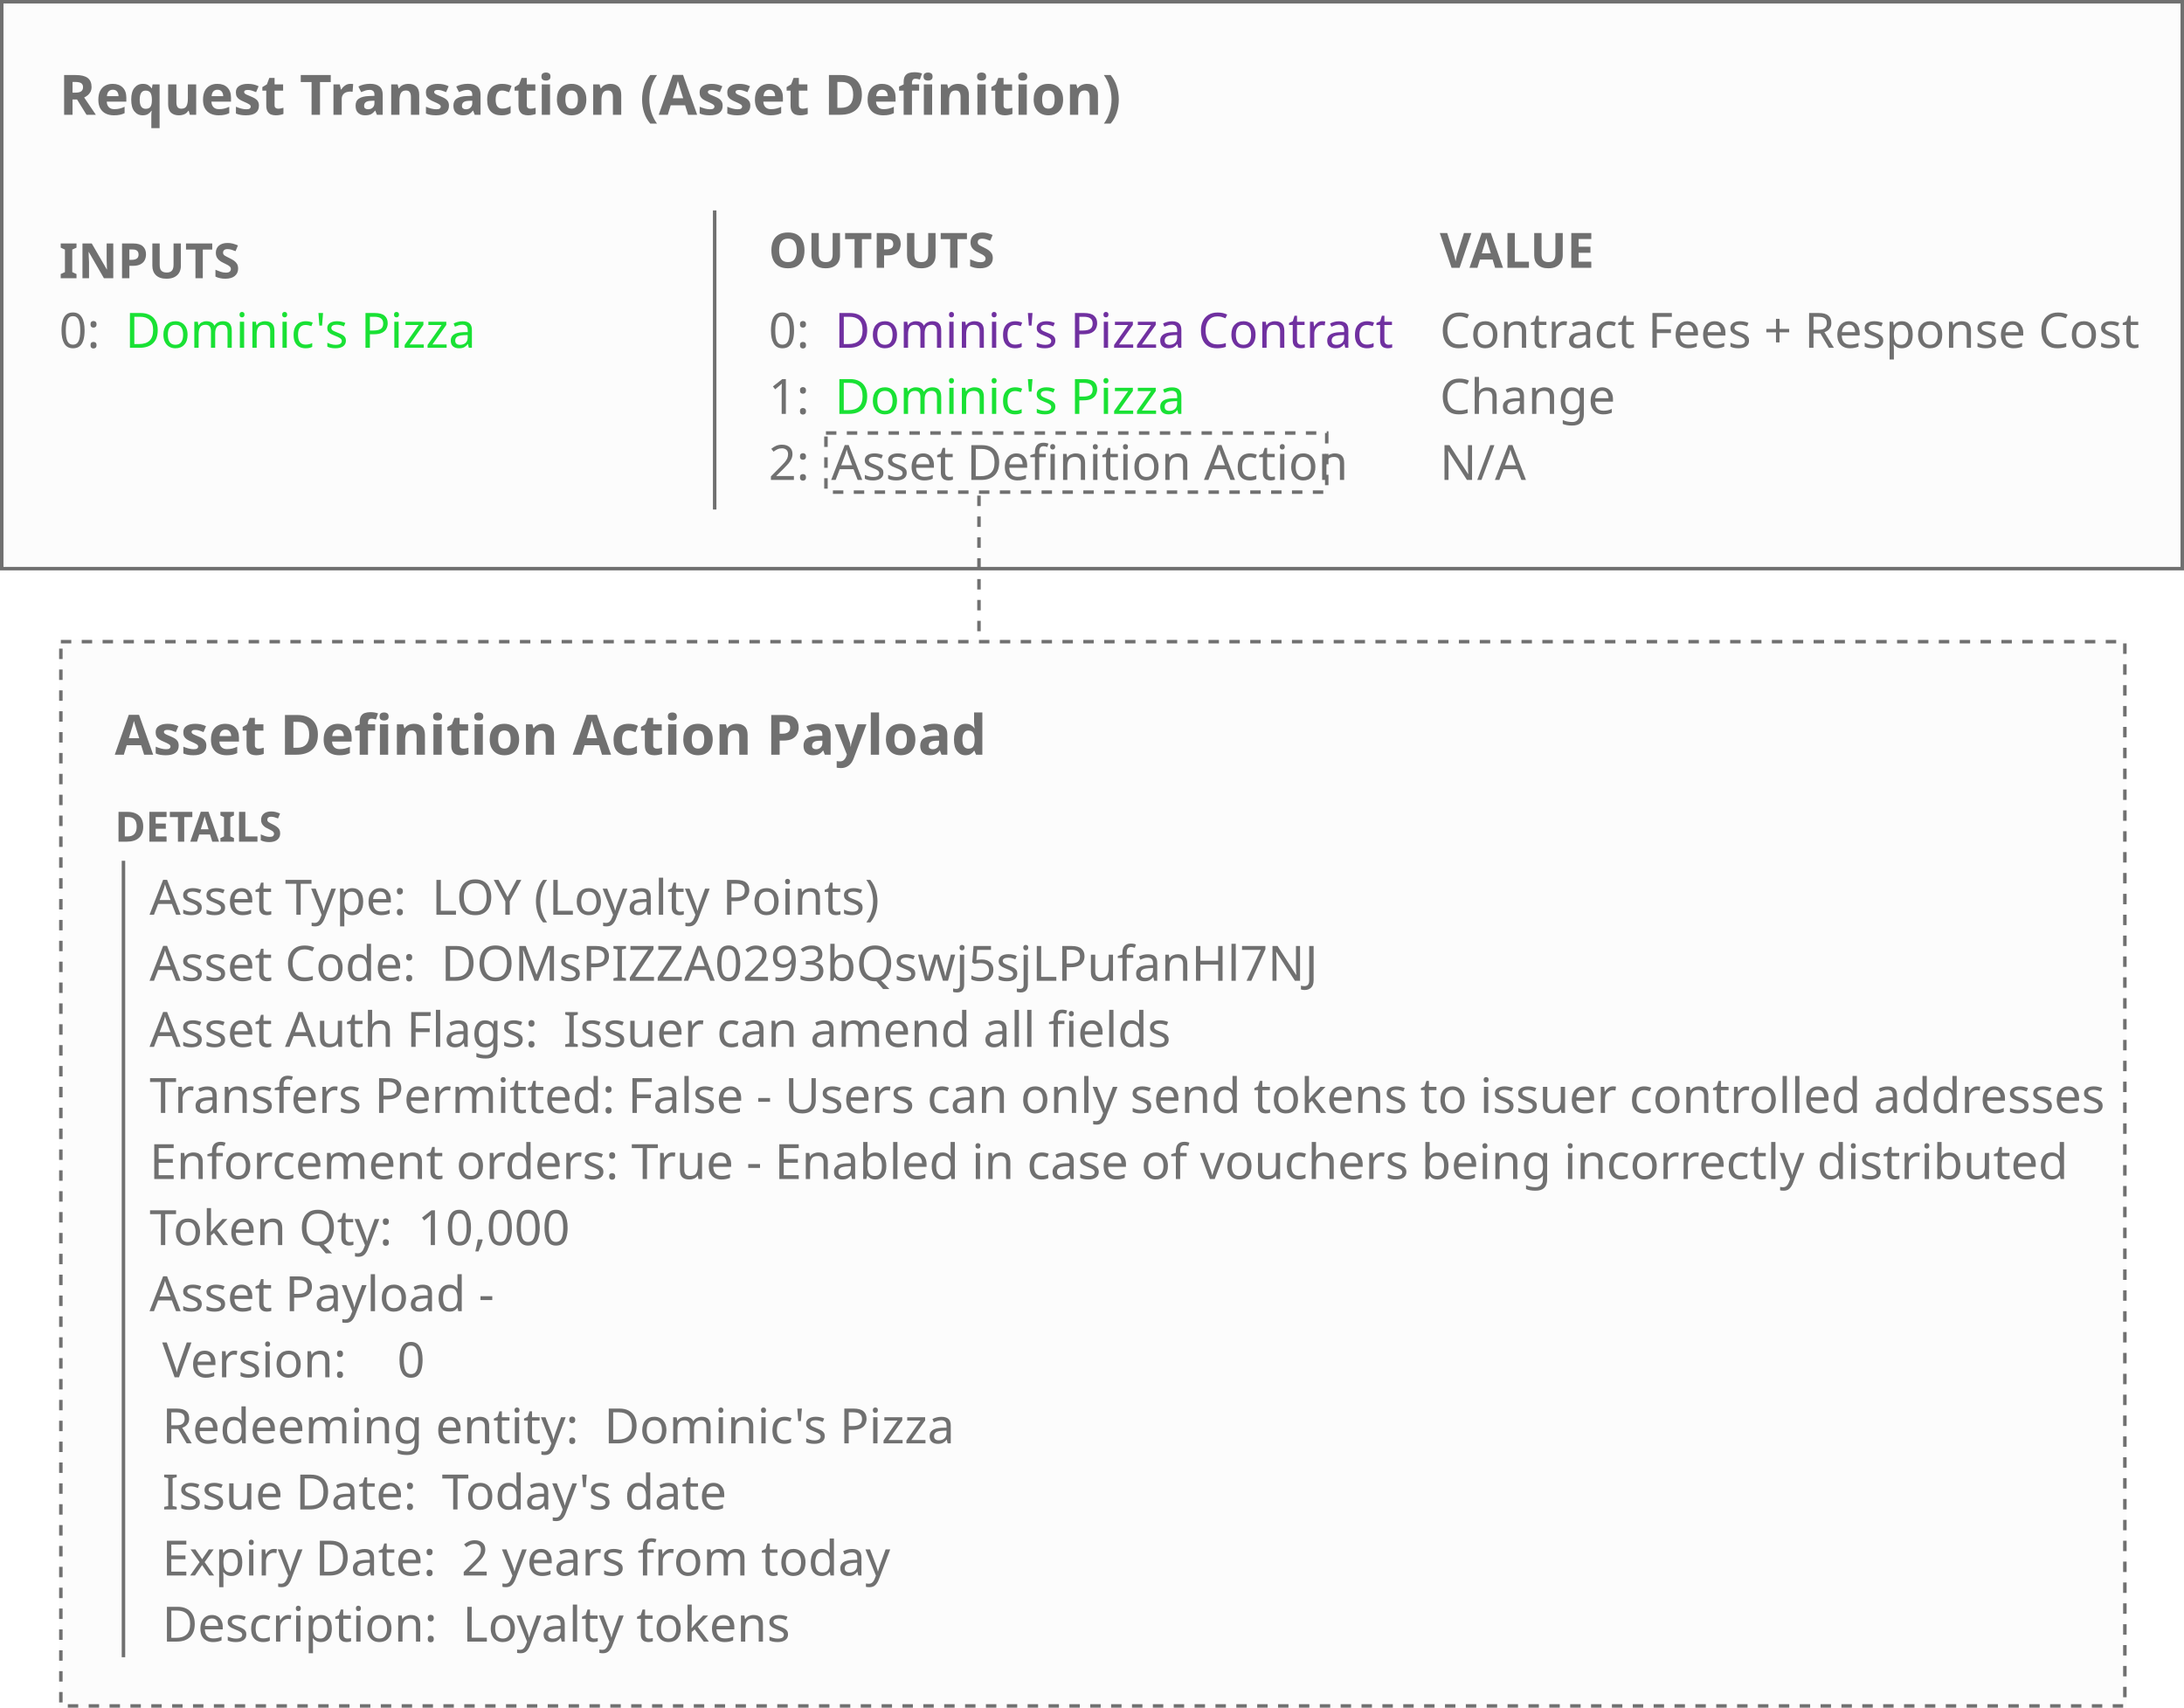
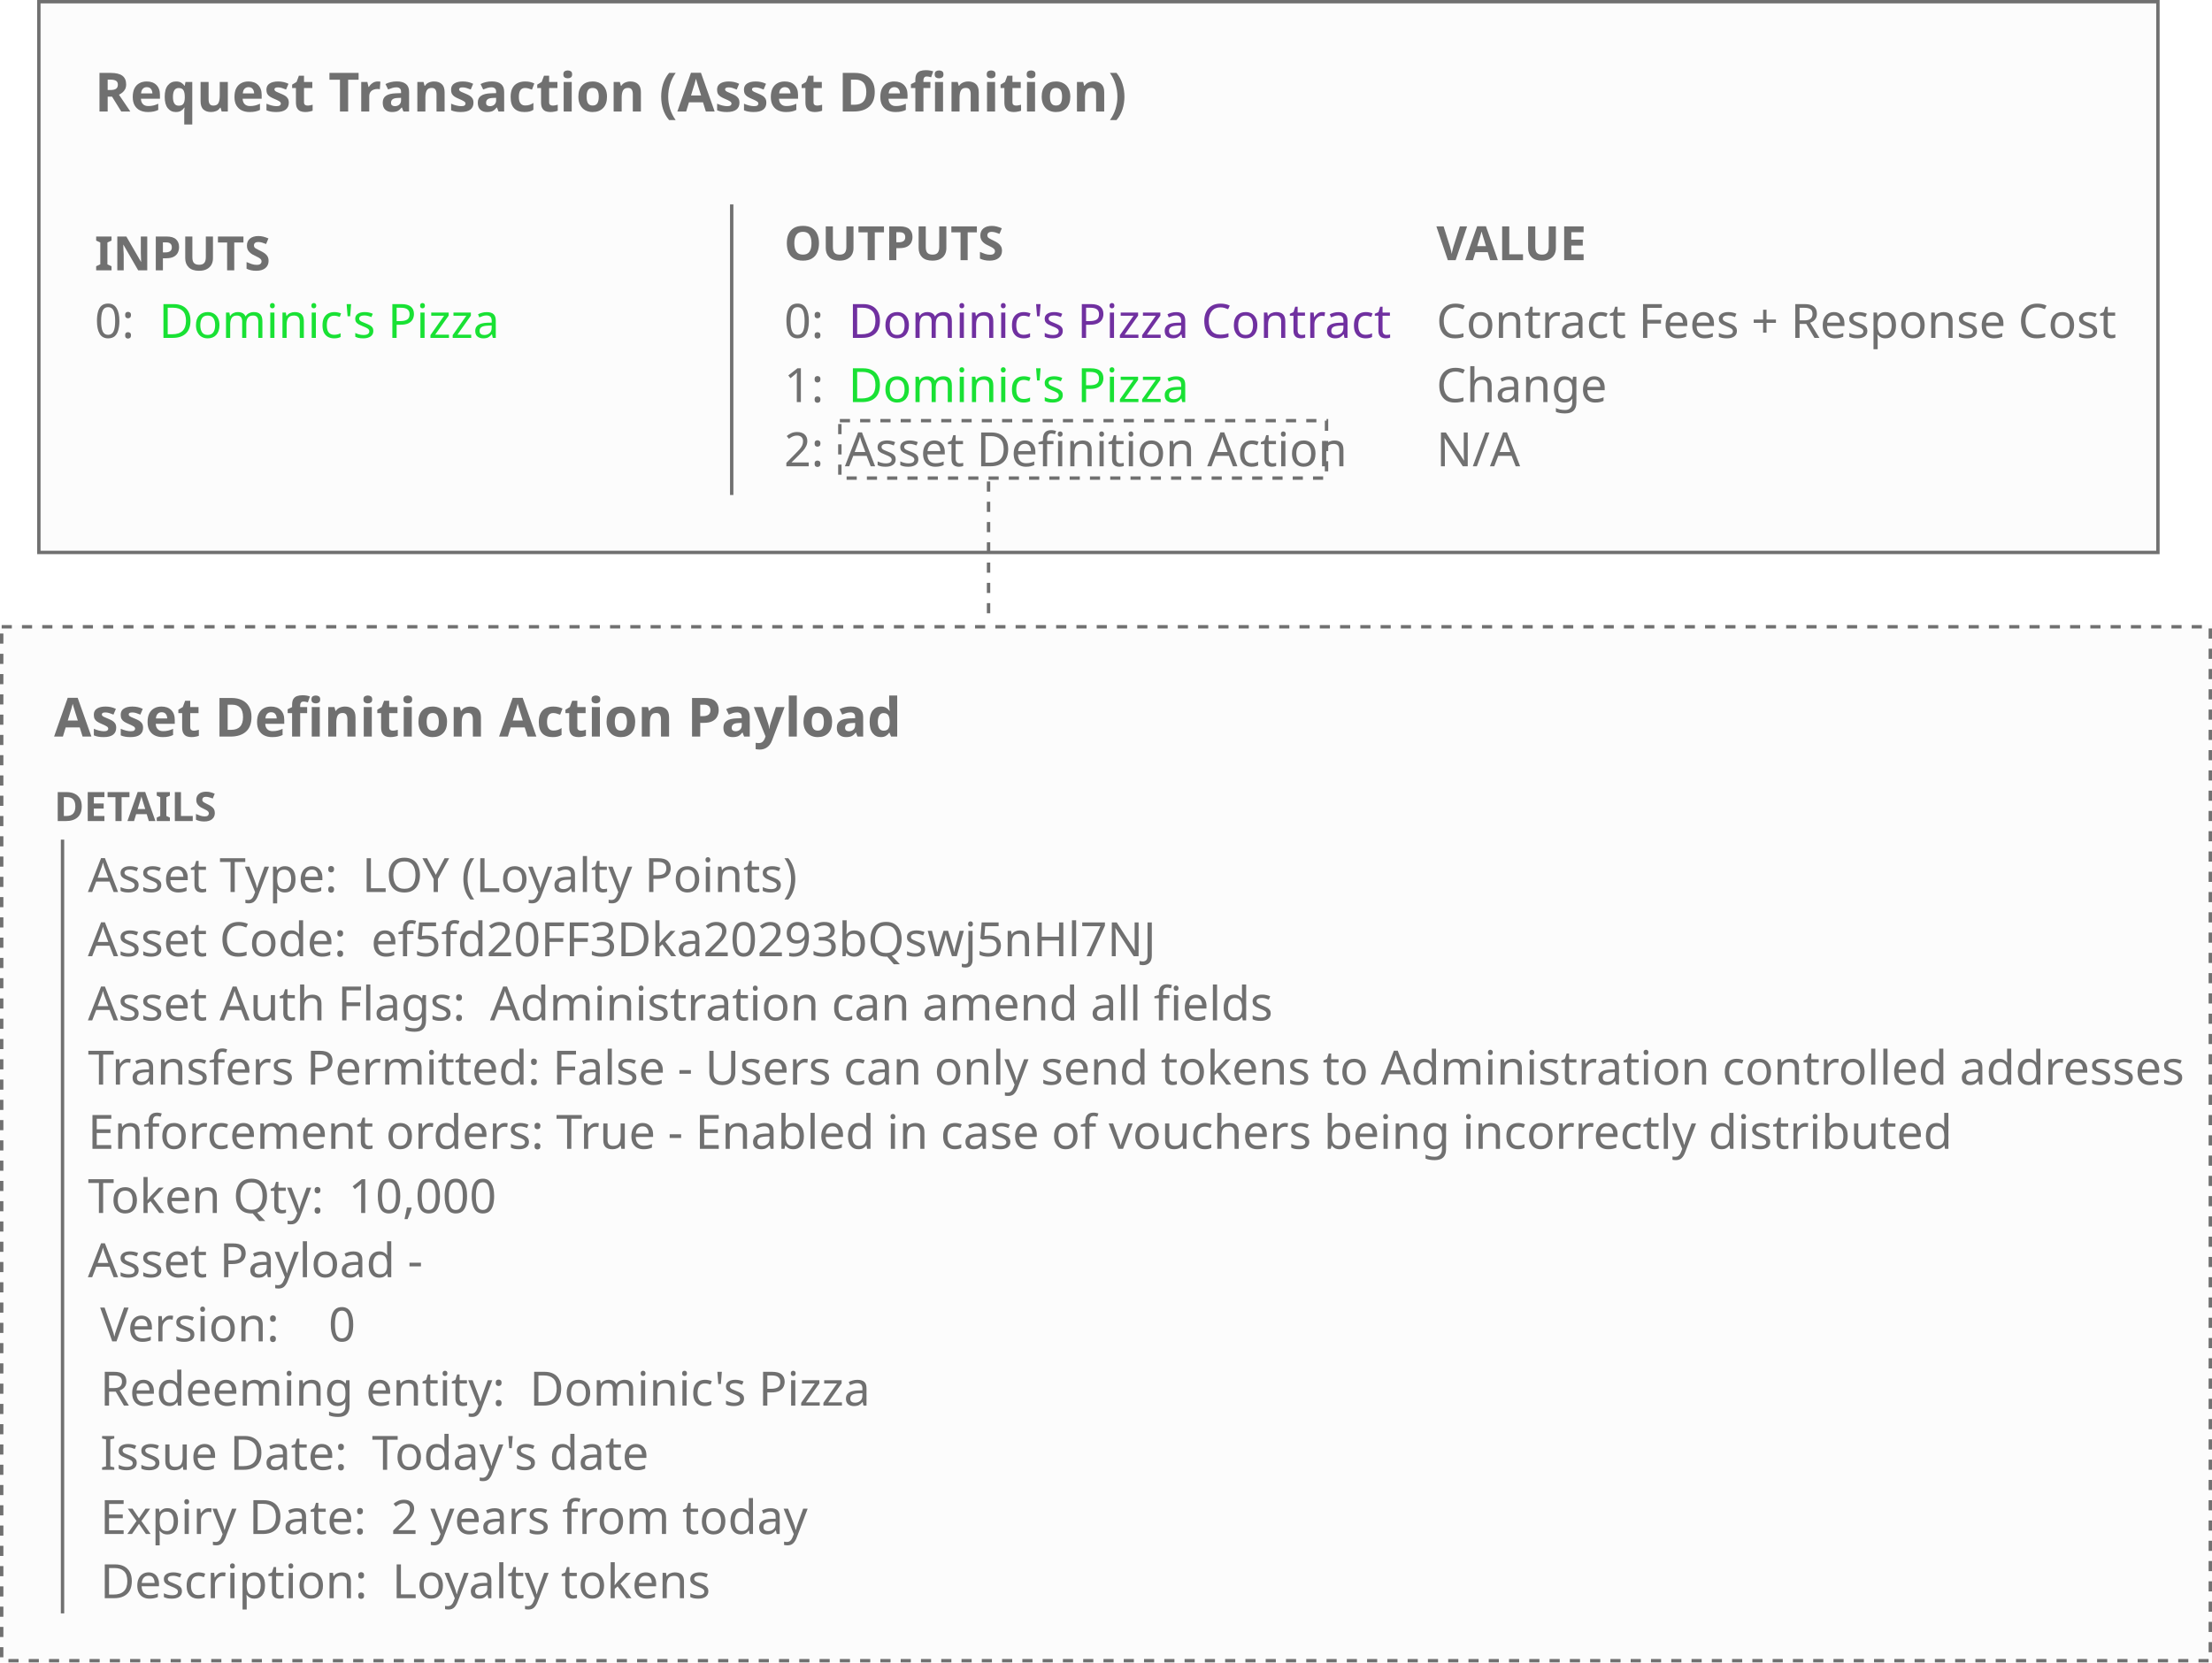
- <svg xmlns="http://www.w3.org/2000/svg" width="628" height="491" viewBox="0 0 628 491">
-   <g id="dominics-pizza-loyalty-points-asset-definition" transform="translate(-4476 892)">
+ <svg xmlns="http://www.w3.org/2000/svg" width="654.5" height="492" viewBox="0 0 654.5 492">
+   <g id="dominics-pizza-loyalty-points-asset-definition" transform="translate(-4465 892)">
    <g id="Rectangle_316" data-name="Rectangle 316" transform="translate(4476 -892)" fill="#fcfcfc" stroke="#707070" stroke-width="1">
      <rect width="628" height="164" stroke="none" />
      <rect x="0.5" y="0.5" width="627" height="163" fill="none" />
    </g>
    <text id="Dominic_s_Pizza" data-name="Dominic's Pizza" transform="translate(4512 -792)" fill="#19e134" font-size="14" font-family="SegoeUI, Segoe UI">
      <tspan x="0" y="0">Dominic's Pizza</tspan>
    </text>
    <text id="Request_Transaction_Asset_Definition_" data-name="Request Transaction (Asset Definition)" transform="translate(4493 -859)" fill="#707070" font-size="16" font-family="SegoeUI-Semibold, Segoe UI" font-weight="600">
      <tspan x="0" y="0">Request Transaction (Asset Definition)</tspan>
    </text>
    <line id="Line_378" data-name="Line 378" y2="86" transform="translate(4681.5 -831.5)" fill="none" stroke="#707070" stroke-width="1" />
    <text id="INPUTS" transform="translate(4493 -827)" fill="#707070" font-size="14" font-family="SegoeUI-Bold, Segoe UI" font-weight="700">
      <tspan x="0" y="15">INPUTS</tspan>
    </text>
    <text id="OUTPUTS_" data-name="OUTPUTS " transform="translate(4697 -830)" fill="#707070" font-size="14" font-family="SegoeUI-Bold, Segoe UI" font-weight="700">
      <tspan x="0" y="15">OUTPUTS </tspan>
    </text>
    <text id="_0:_" data-name="0: " transform="translate(4493 -792)" fill="#707070" font-size="14" font-family="SegoeUI, Segoe UI">
      <tspan x="0" y="0">0: </tspan>
    </text>
    <text id="VALUE" transform="translate(4890 -830)" fill="#707070" font-size="14" font-family="SegoeUI-Bold, Segoe UI" font-weight="700">
      <tspan x="0" y="15">VALUE</tspan>
    </text>
    <text id="_0:_2" data-name="0: " transform="translate(4697 -792)" fill="#707070" font-size="14" font-family="SegoeUI, Segoe UI">
      <tspan x="0" y="0">0: </tspan>
    </text>
    <text id="Dominic_s_Pizza_Contract" data-name="Dominic's Pizza Contract" transform="translate(4716 -792)" fill="#7030a0" font-size="14" font-family="SegoeUI, Segoe UI">
      <tspan x="0" y="0">Dominic's Pizza Contract</tspan>
    </text>
    <text id="Contract_Fees_Response_Cost_" data-name="Contract Fees + Response Cost " transform="translate(4890 -792)" fill="#707070" font-size="14" font-family="SegoeUI, Segoe UI">
      <tspan x="0" y="0">Contract Fees + Response Cost </tspan>
    </text>
    <g id="Rectangle_317" data-name="Rectangle 317" transform="translate(4713 -768)" fill="none" stroke="#707070" stroke-width="1" stroke-dasharray="3">
      <rect width="145" height="18" stroke="none" />
      <rect x="0.5" y="0.5" width="144" height="17" fill="none" />
    </g>
    <text id="_2:_" data-name="2: " transform="translate(4697 -754)" fill="#707070" font-size="14" font-family="SegoeUI, Segoe UI">
      <tspan x="0" y="0">2: </tspan>
    </text>
    <text id="Asset_Definition_Action" data-name="Asset Definition Action" transform="translate(4715 -754)" fill="#707070" font-size="14" font-family="SegoeUI, Segoe UI">
      <tspan x="0" y="0">Asset Definition Action</tspan>
    </text>
    <text id="Change" transform="translate(4890 -773)" fill="#707070" font-size="14" font-family="SegoeUI, Segoe UI">
      <tspan x="0" y="0">Change</tspan>
    </text>
-     <g id="Rectangle_318" data-name="Rectangle 318" transform="translate(4493 -708)" fill="#fcfcfc" stroke="#707070" stroke-width="1" stroke-dasharray="3">
-       <rect width="594.499" height="307" stroke="none" />
-       <rect x="0.5" y="0.5" width="593.499" height="306" fill="none" />
+     <g id="Rectangle_318" data-name="Rectangle 318" transform="translate(4465 -707)" fill="#fcfcfc" stroke="#707070" stroke-width="1" stroke-dasharray="3">
+       <rect width="654.499" height="307" stroke="none" />
+       <rect x="0.5" y="0.5" width="653.499" height="306" fill="none" />
    </g>
-     <text id="Asset_Definition_Action_Payload" data-name="Asset Definition Action Payload" transform="translate(4509 -675)" fill="#707070" font-size="16" font-family="SegoeUI-Semibold, Segoe UI" font-weight="600">
+     <text id="Asset_Definition_Action_Payload" data-name="Asset Definition Action Payload" transform="translate(4481 -674)" fill="#707070" font-size="16" font-family="SegoeUI-Semibold, Segoe UI" font-weight="600">
      <tspan x="0" y="0">Asset Definition Action Payload</tspan>
    </text>
    <line id="Line_379" data-name="Line 379" y2="42" transform="translate(4757.5 -749.5)" fill="none" stroke="#707070" stroke-width="1" stroke-dasharray="3" />
    <text id="N_A" data-name="N/A" transform="translate(4890 -754)" fill="#707070" font-size="14" font-family="SegoeUI, Segoe UI">
      <tspan x="0" y="0">N/A</tspan>
    </text>
-     <line id="Line_380" data-name="Line 380" y2="229" transform="translate(4511.5 -644.5)" fill="none" stroke="#707070" stroke-width="1" />
-     <text id="DETAILS" transform="translate(4509 -663)" fill="#707070" font-size="12" font-family="SegoeUI-Bold, Segoe UI" font-weight="700">
+     <line id="Line_380" data-name="Line 380" y2="229" transform="translate(4483.5 -643.5)" fill="none" stroke="#707070" stroke-width="1" />
+     <text id="DETAILS" transform="translate(4481 -662)" fill="#707070" font-size="12" font-family="SegoeUI-Bold, Segoe UI" font-weight="700">
      <tspan x="0" y="13">DETAILS</tspan>
    </text>
-     <text id="Asset_Type:_LOY_Loyalty_Points_Asset_Code:_DOMsPIZZA0293bQswj5sjLPufanHl7NJ_Asset_Auth_Flags:_Issuer_can_amend_all_fields_Transfers_Permitted:_False_-_Users_can_only_send_tokens_to_issuer_controlled_addresses_Enforcement_orders:_True_-_Enabled_in_case" data-name="Asset Type:  LOY (Loyalty Points) Asset Code:  DOMsPIZZA0293bQswj5sjLPufanHl7NJ Asset Auth Flags:  Issuer can amend all fields Transfers Permitted: False - Users can only send tokens to issuer controlled addresses Enforcement orders: True - Enabled in case" transform="translate(4519 -629)" fill="#707070" font-size="14" font-family="SegoeUI, Segoe UI">
+     <text id="Asset_Type:_LOY_Loyalty_Points_Asset_Code:_ef5fd20FF3Dka20293bQswj5nHl7NJ_Asset_Auth_Flags:_Administration_can_amend_all_fields_Transfers_Permitted:_False_-_Users_can_only_send_tokens_to_Administration_controlled_addresses_Enforcement_orders:_True_-_Enabled_i" data-name="Asset Type:  LOY (Loyalty Points) Asset Code:  ef5fd20FF3Dka20293bQswj5nHl7NJ Asset Auth Flags:  Administration can amend all fields Transfers Permitted: False - Users can only send tokens to Administration controlled addresses Enforcement orders: True - Enabled i" transform="translate(4491 -628)" fill="#707070" font-size="14" font-family="SegoeUI, Segoe UI">
      <tspan x="0" y="0" xml:space="preserve">Asset Type:		LOY (Loyalty Points)</tspan>
-       <tspan x="0" y="19" xml:space="preserve">Asset Code:		DOMsPIZZA0293bQswj5sjLPufanHl7NJ</tspan>
-       <tspan x="0" y="38" xml:space="preserve">Asset Auth Flags:		Issuer can amend all fields</tspan>
-       <tspan x="0" y="57">Transfers Permitted:	False - Users can only send tokens to issuer controlled addresses</tspan>
+       <tspan x="0" y="19" xml:space="preserve">Asset Code:		ef5fd20FF3Dka20293bQswj5nHl7NJ</tspan>
+       <tspan x="0" y="38" xml:space="preserve">Asset Auth Flags:		Administration can amend all fields</tspan>
+       <tspan x="0" y="57">Transfers Permitted:	False - Users can only send tokens to Administration controlled addresses</tspan>
      <tspan x="0" y="76">Enforcement orders:	True - Enabled in case of vouchers being incorrectly distributed</tspan>
      <tspan x="0" y="95" xml:space="preserve">Token Qty:		10,000</tspan>
      <tspan x="0" y="114">Asset Payload -	</tspan>
      <tspan x="0" y="133" xml:space="preserve">	Version: 			0</tspan>
      <tspan x="0" y="152" xml:space="preserve">	Redeeming entity:		Dominic's Pizza</tspan>
      <tspan x="0" y="171" xml:space="preserve">	Issue Date:		Today's date</tspan>
      <tspan x="0" y="190" xml:space="preserve">	Expiry Date:		2 years from today</tspan>
      <tspan x="0" y="209" xml:space="preserve">	Description:		Loyalty tokens</tspan>
    </text>
    <text id="_1:_" data-name="1: " transform="translate(4697 -773)" fill="#707070" font-size="14" font-family="SegoeUI, Segoe UI">
      <tspan x="0" y="0">1: </tspan>
    </text>
    <text id="Dominic_s_Pizza-2" data-name="Dominic's Pizza" transform="translate(4716 -773)" fill="#19e134" font-size="14" font-family="SegoeUI, Segoe UI">
      <tspan x="0" y="0">Dominic's Pizza</tspan>
    </text>
  </g>
</svg>
